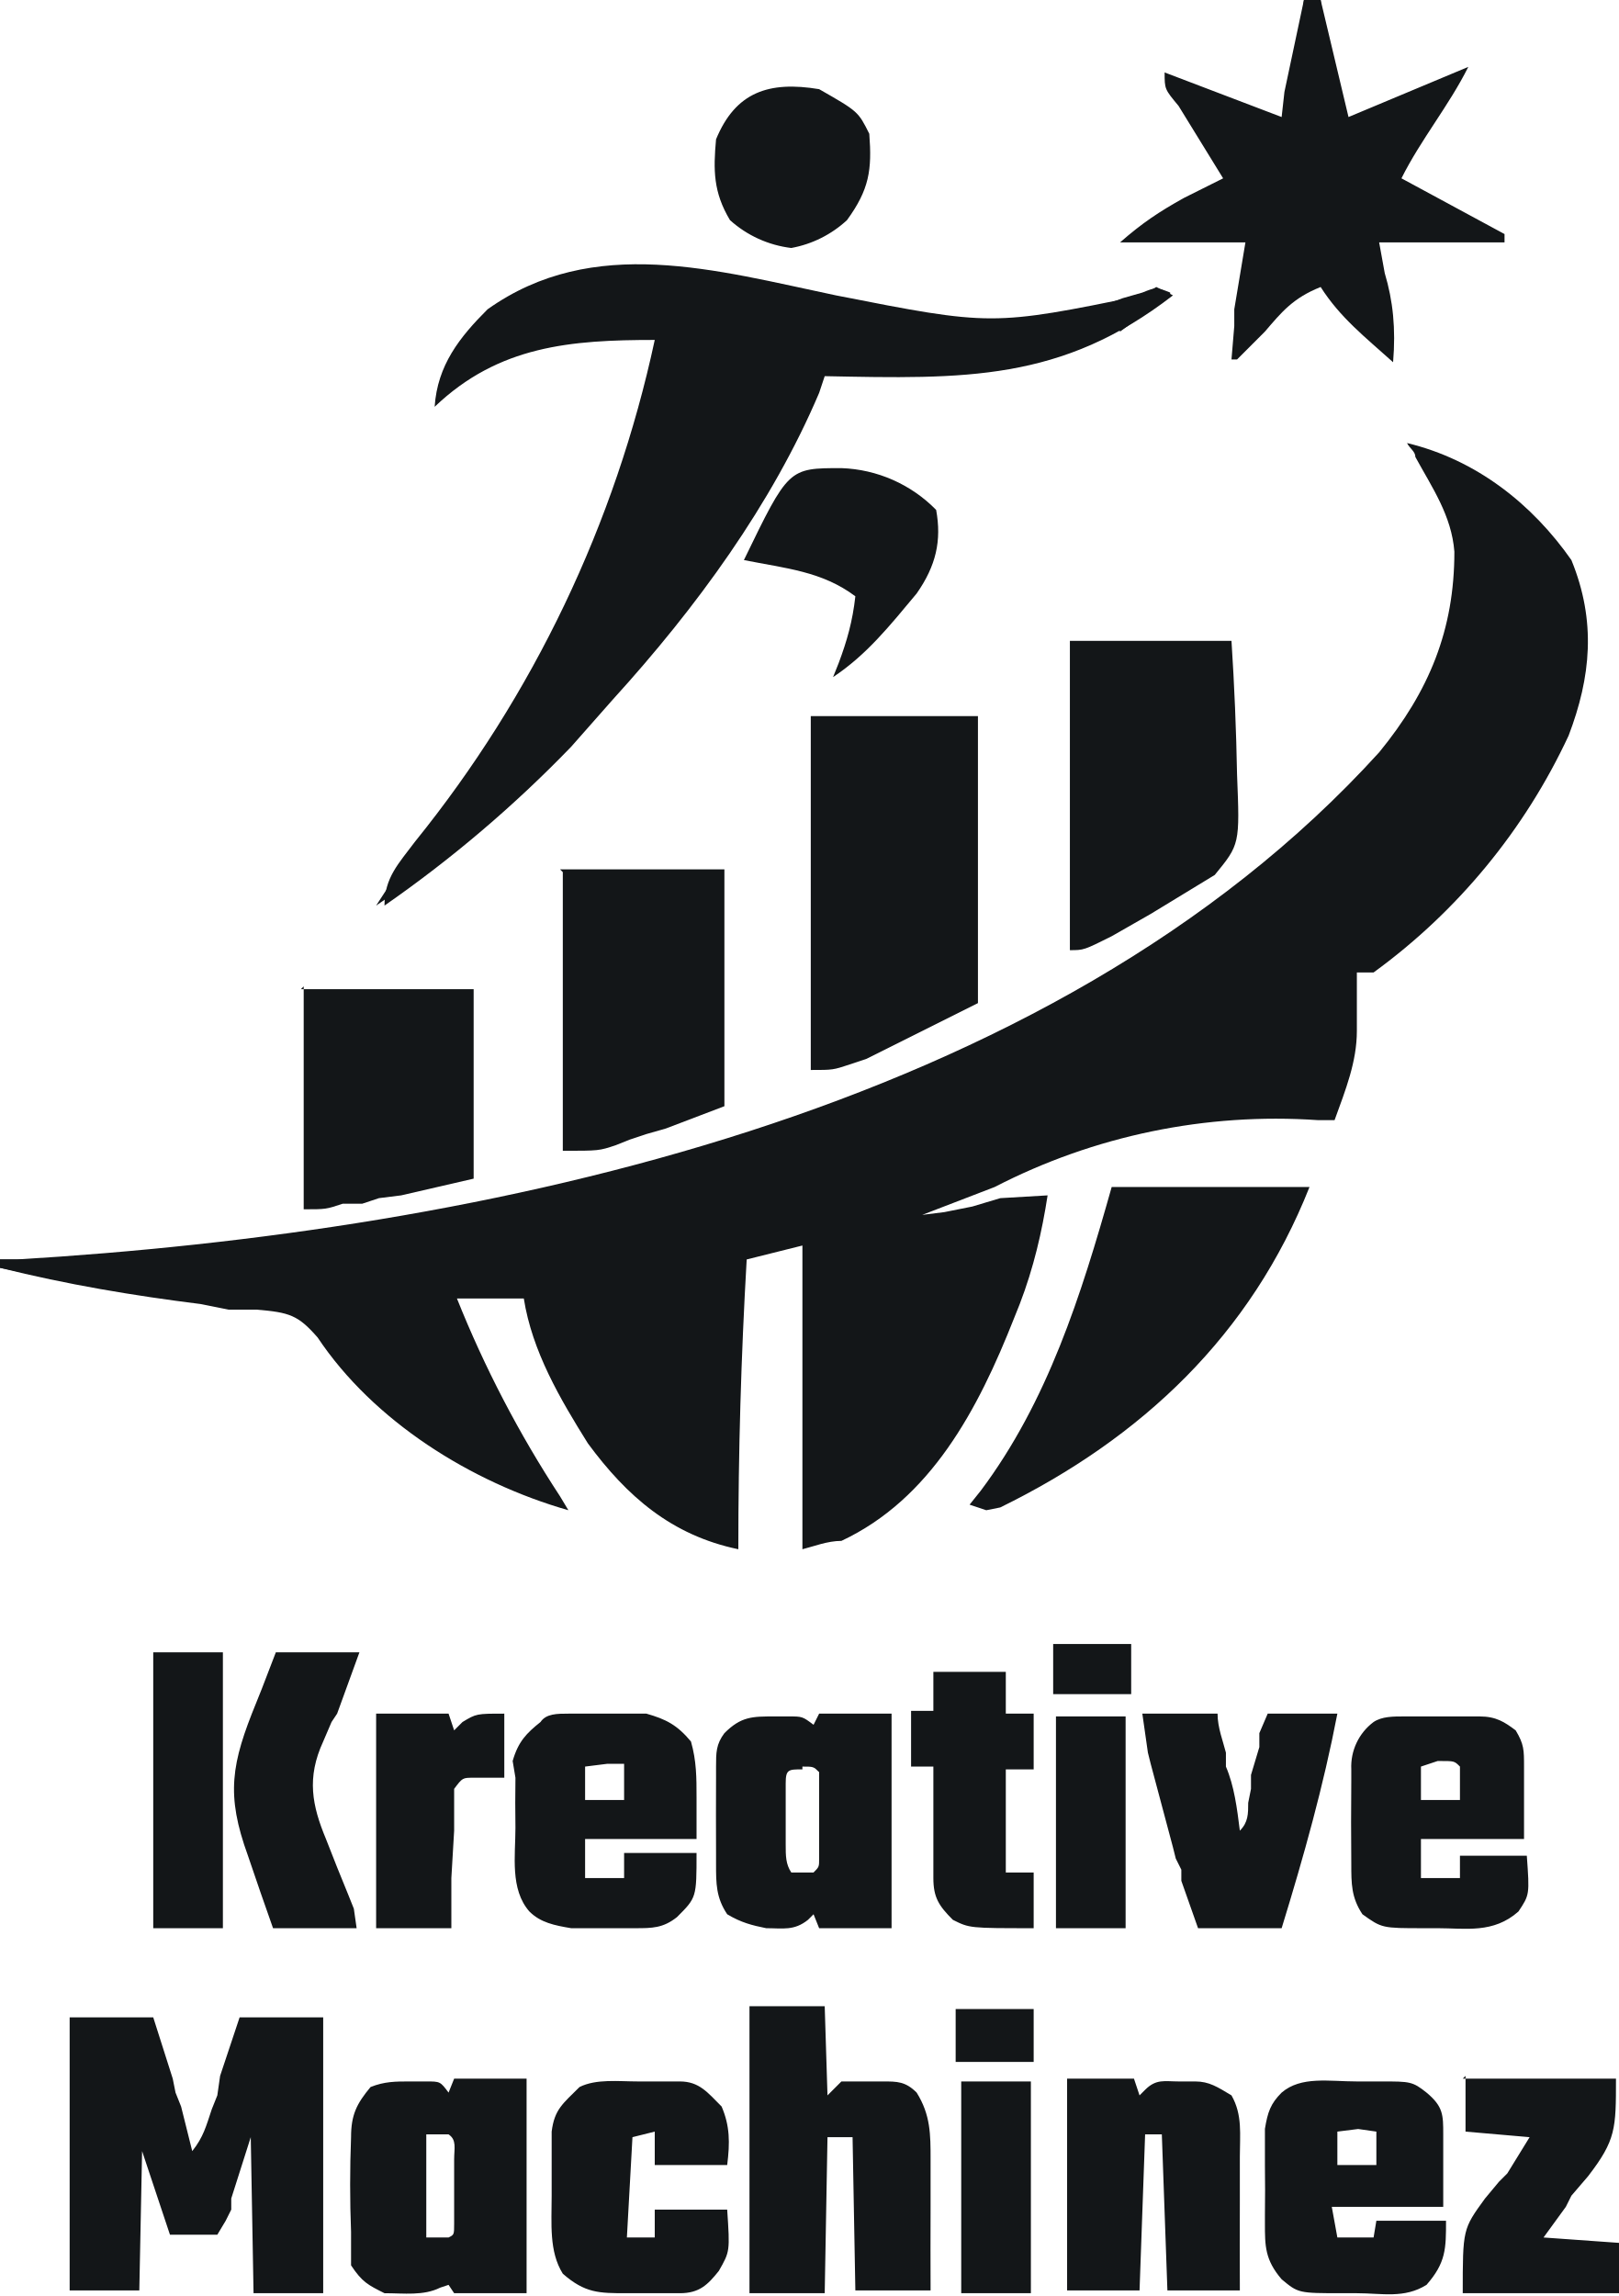
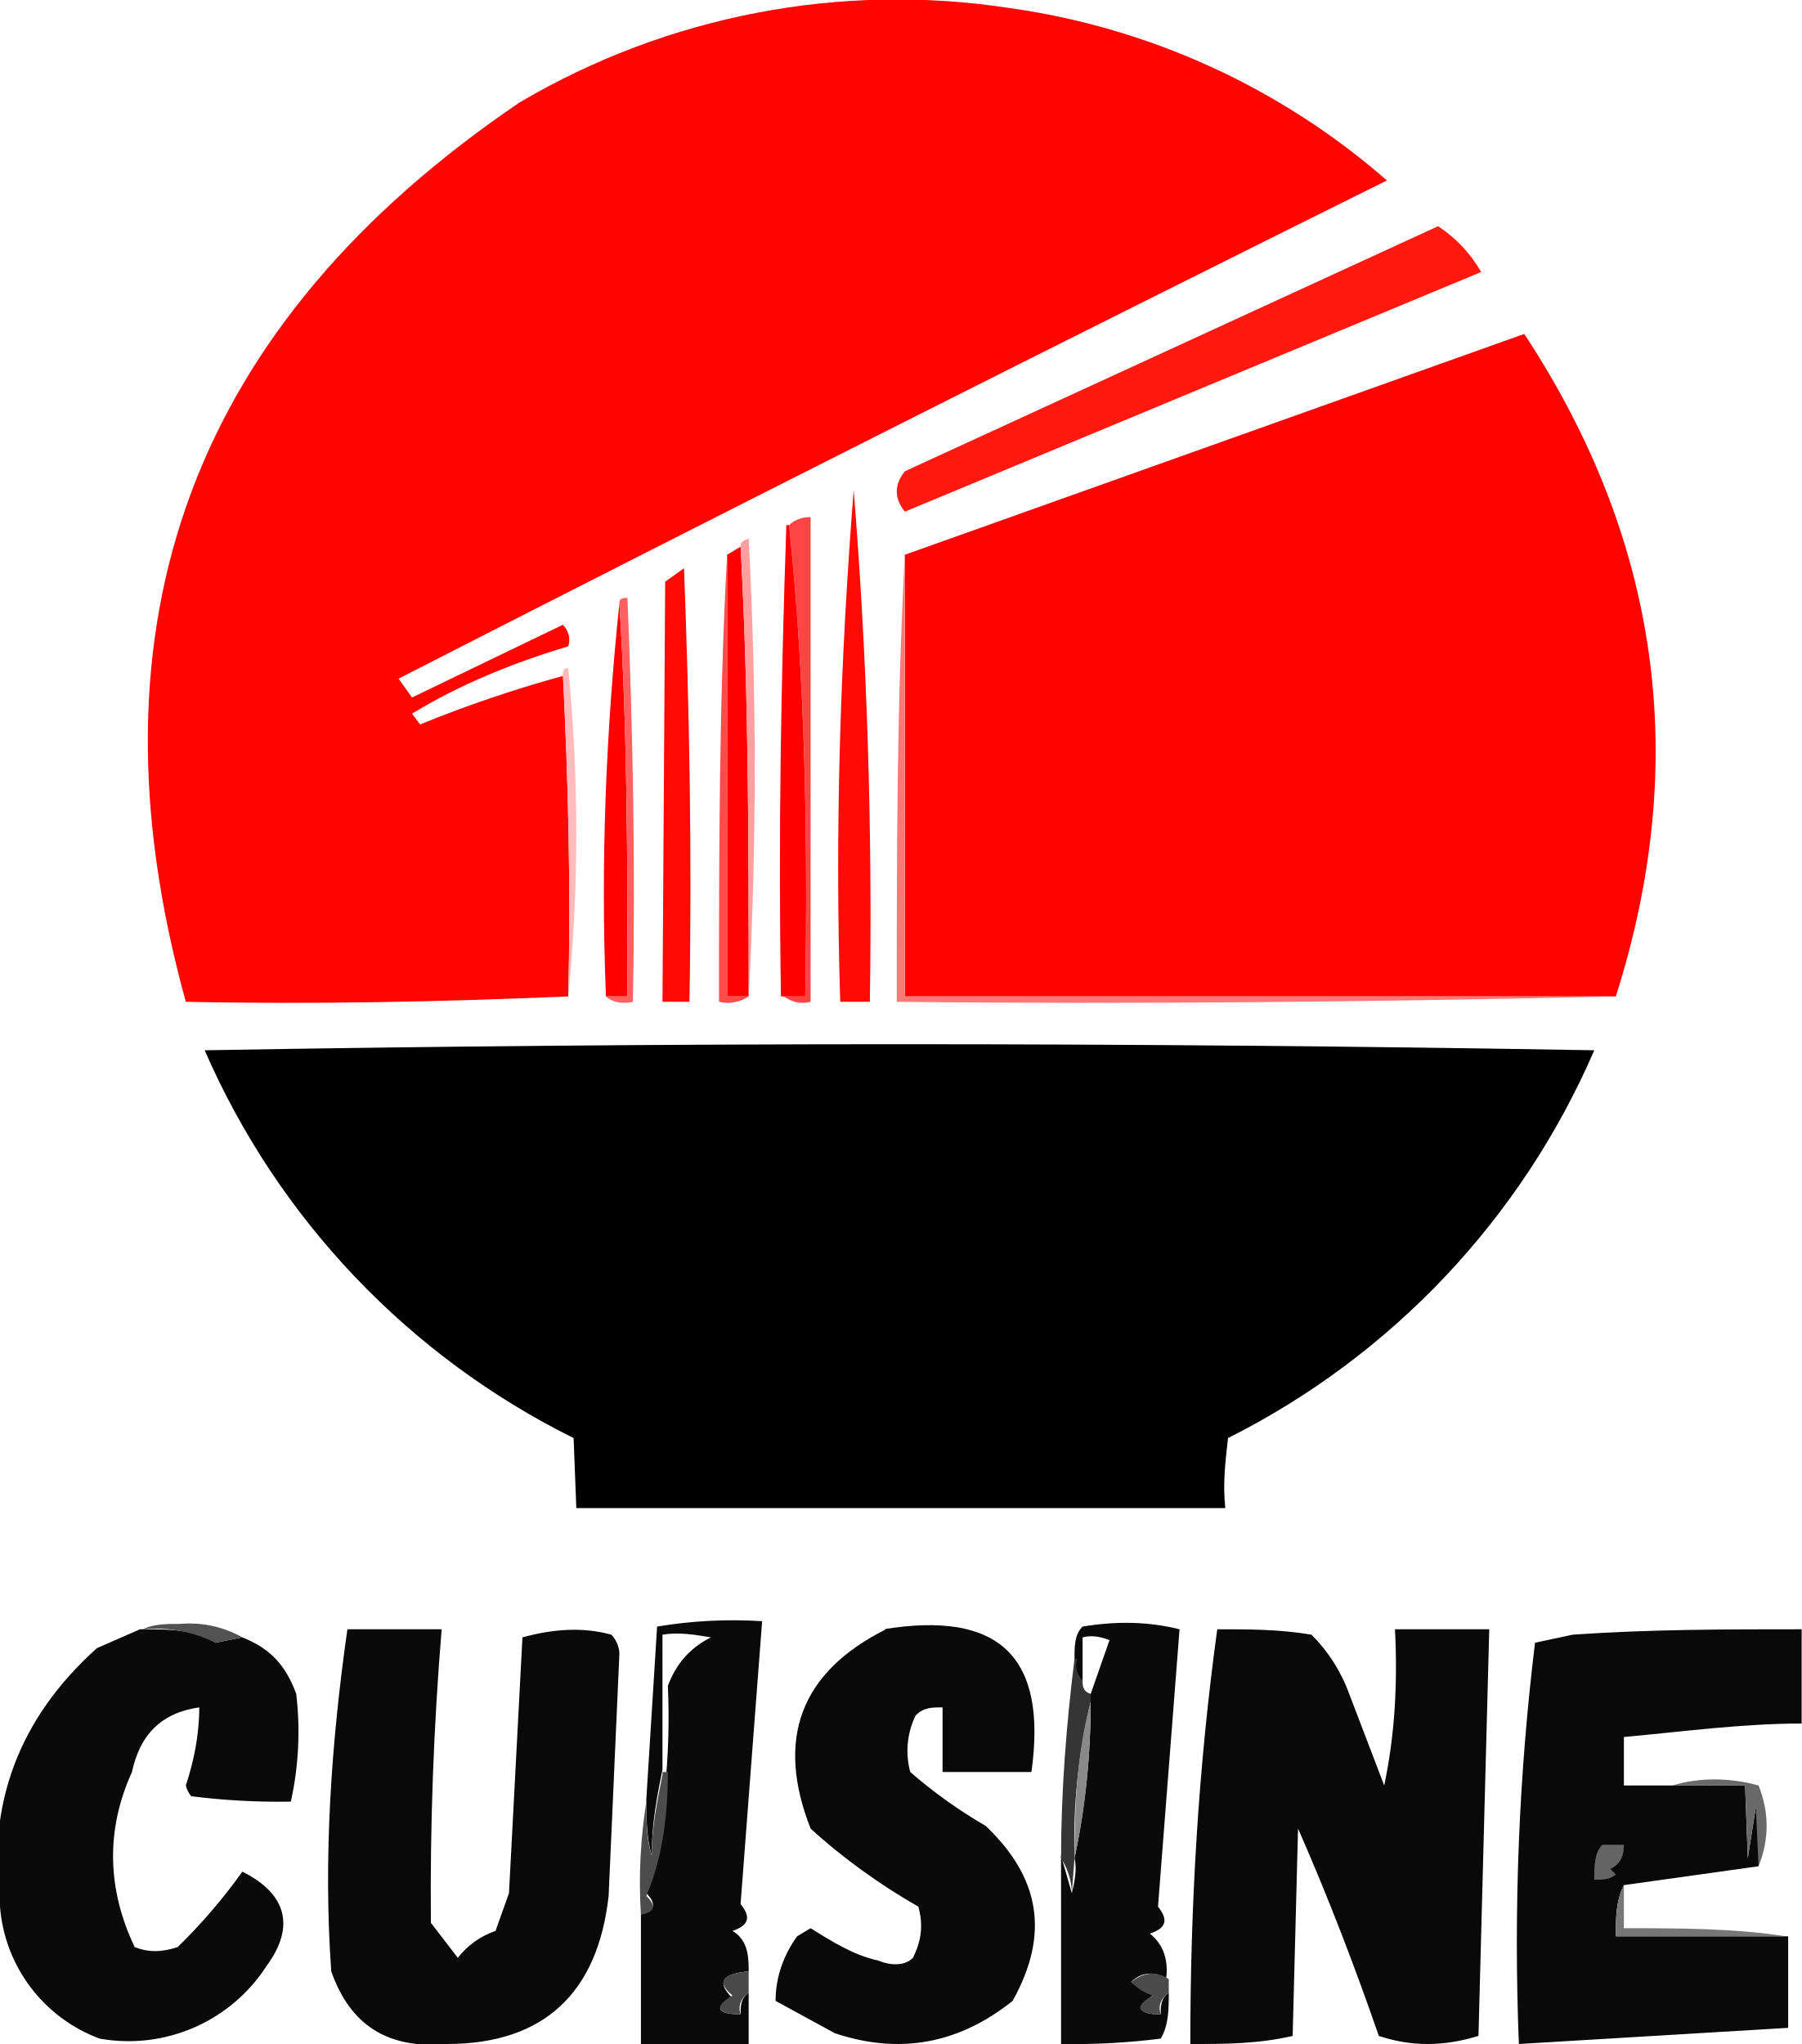
- <svg xmlns="http://www.w3.org/2000/svg" xml:space="preserve" viewBox="0 0 58.1 82.4">
-   <g fill="#131618" style="mix-blend-mode:normal">
-     <path d="M2.5 72.4h3l.7 2.2.1.5.2.5.1.4.3 1.2c.4-.5.5-.9.7-1.5l.2-.5.1-.7.2-.6.5-1.5h3v9.9H9.1L9 76.7l-.7 2.2v.4l-.2.4-.3.5H6.1l-1-3-.1 5H2.5v-9.8zM27 72h2.6l.1 3.2.5-.5h1.5c.5 0 .8 0 1.2.4.5.8.5 1.5.5 2.4v1.7a385 385 0 0 0 0 3h-2.7l-.1-5.5h-.9l-.1 5.6h-2.7V72zm-10.7 2.6-.2.5c-.3-.4-.3-.4-.8-.4h-.6c-.5 0-.9 0-1.4.2-.5.6-.7 1-.7 1.8a44 44 0 0 0 0 3.4v1.2c.4.6.6.7 1.2 1 .7 0 1.4.1 2-.2l.3-.1.2.3h2.6v-7.7zm-1 2h.8c.3.2.2.5.2.9v2.3c0 .4 0 .4-.2.5h-.8zm34.4-1.9h-1c-1 0-2-.2-2.7.4-.4.4-.5.7-.6 1.3v1.3a66.6 66.6 0 0 1 0 1.8v.3c0 .8 0 1.3.6 2 .6.5.6.5 2.2.5h.5c.9 0 1.7.2 2.5-.3.7-.8.7-1.3.7-2.3h-2.5l-.1.6H48l-.2-1.1h4v-2.6c0-.7 0-1-.6-1.5-.5-.4-.6-.4-1.6-.4zm-1 1.7.7.1v1.2H48v-1.2l.8-.1zm-10.4-1.8h2.4l.2.6.2-.2c.4-.4.7-.3 1.2-.3h.6c.5 0 .8.2 1.3.5.4.7.3 1.4.3 2.2V79a450.7 450.7 0 0 0 0 3.2h-2.6l-.2-5.6h-.6l-.2 5.6h-2.6v-7.7zm-15.4.1h1.5c.7 0 1 .4 1.5.9.3.7.3 1.3.2 2.1h-2.6v-1.2l-.8.2-.2 3.6h1v-1h2.6c.1 1.5.1 1.5-.3 2.2-.4.5-.7.8-1.4.8h-1.9c-1 0-1.5 0-2.3-.7-.5-.8-.4-1.8-.4-2.8v-2.3c.1-.8.4-1 1-1.6.6-.3 1.4-.2 2.1-.2zm29.6-.1H58c0 1.8 0 2.2-1 3.5l-.6.7-.2.4-.8 1.1 2.8.2v1.8h-5.7c0-2.3 0-2.3.8-3.4l.5-.6.3-.3.8-1.3-2.3-.2v-2zm-18 .1H37v7.6h-2.5v-7.6zm-.2-2.6h2.8V74h-2.8v-1.8zm-4.9-10.6-.2.4c-.4-.3-.4-.3-.9-.3h-.5c-.8 0-1.2 0-1.8.6-.3.4-.3.7-.3 1.2v.4a318.9 318.9 0 0 0 0 2.7v.4c0 .7 0 1.2.4 1.8.5.3.9.4 1.4.5.6 0 1 .1 1.5-.3l.2-.2.2.5H32v-7.7Zm-.6 1.9c.4 0 .4 0 .6.2v3.1c0 .3 0 .3-.2.5h-.8c-.2-.3-.2-.6-.2-1V64c0-.5.1-.5.6-.5zm-8.4-1.9c-.4 0-.8 0-1 .3-.5.4-.8.7-1 1.4l.1.6a59.4 59.4 0 0 0 0 1.8c0 1-.2 2.2.5 3 .4.4.9.5 1.5.6h2.3c.6 0 1 0 1.5-.4.7-.7.7-.7.7-2.3h-2.6v.9H21V66h4v-1.5c0-.7 0-1.3-.2-2-.5-.6-.9-.8-1.6-1h-2.8zm1.4 1.8h.6v1.3H21v-1.2l.8-.1zm28.6-1.7c-.4 0-.8 0-1.1.2a2 2 0 0 0-.8 1.7v.4a150.3 150.3 0 0 0 0 3c0 .7 0 1.2.4 1.8.7.5.7.5 2.2.5h.5c1 0 2 .2 2.9-.6.4-.6.4-.6.3-2h-2.4v.8H51V66h3.7v-2.6c0-.6 0-.8-.3-1.3-.4-.3-.7-.5-1.3-.5h-2.8zm1.3 1.6c.5 0 .5 0 .7.2v1.2H51v-1.2l.6-.2zM41 61.5h2.7c0 .5.2 1 .3 1.4v.5c.3.7.4 1.5.5 2.3.3-.3.3-.6.3-1l.1-.5v-.5l.3-1v-.5l.3-.7H48c-.5 2.6-1.2 5.1-2 7.7h-3l-.6-1.7v-.4l-.2-.4-.1-.4a756.2 756.2 0 0 1-.8-3l-.1-.4-.2-1.4zM33.5 60h2.6v1.5h1v2h-1v3.7h1v2c-2.3 0-2.3 0-2.9-.3-.5-.5-.7-.8-.7-1.5v-4h-.8v-2h.8V60zm-23.6-.7h3l-.8 2.2-.2.3-.3.7c-.6 1.3-.4 2.3.1 3.5a99.5 99.5 0 0 0 .8 2l.2.5.1.7h-3a185.9 185.9 0 0 1-.9-2.6c-.8-2.2-.6-3.3.3-5.5l.2-.5.5-1.3zm-4.4 0H8v9.9H5.5v-9.9zm8 2.2h2.6l.2.6.3-.3c.5-.3.5-.3 1.5-.3v2.3H17c-.4 0-.4 0-.7.4v1.5a162.5 162.5 0 0 0-.1 1.7v1.8h-2.7v-7.7zm24.5.1h2.4v7.6h-2.5v-7.6zm-.2-2.6h2.8v1.8h-2.8V59zm12.7-43.1c2.5.6 4.5 2.2 5.9 4.2.9 2.2.7 4.2-.1 6.3a22 22 0 0 1-7 8.5h-.6V37c0 1.1-.4 2.1-.8 3.2h-.6a22 22 0 0 0-11.6 2.4l-2.6 1 .8-.1 1-.2 1-.3 1.7-.1c-.2 1.3-.5 2.6-1 3.9l-.2.5c-1.3 3.3-3 6.5-6.2 8-.5 0-1 .2-1.4.3V44.7l-2 .5a178 178 0 0 0-.3 10.4c-2.4-.5-4-1.9-5.4-3.8-1-1.6-2-3.3-2.3-5.2h-2.4a40 40 0 0 0 3.7 7.1l.3.5c-3.5-1-7-3.2-9-6.2-.7-.8-1-.9-2.2-1h-1l-1-.2c-2.4-.3-4.8-.7-7.2-1.3v-.3h.6c16.7-1 37.1-5.2 48.9-18.2 1.8-2.2 2.7-4.4 2.7-7.2-.1-1.3-.8-2.3-1.4-3.4 0-.2-.2-.3-.3-.5zM30 10.6c5.6 1.1 5.6 1.1 11 0l.5-.3.6.3c-4 3.1-7.5 3-12.5 2.9l-.2.6c-1.7 4-4.4 7.7-7.4 11l-1.5 1.7a45 45 0 0 1-6.7 5.7c0-1 .5-1.5 1.1-2.3a43 43 0 0 0 8.6-18c-3 0-5.6.2-7.9 2.4.1-1.5.9-2.5 1.9-3.5 3.8-2.7 8.2-1.4 12.5-.5z" />
-     <path d="M29.1 25.7h6V36l-4 2-.6.2c-.6.2-.6.2-1.4.2V25.7zM46.8 0h.6l1 4.2 4.3-1.8C52 3.8 51 5 50.3 6.4l3.7 2v.3h-4.5l.2 1.1c.3 1 .4 2 .3 3.2-1-.9-1.9-1.6-2.6-2.7-1 .4-1.4.9-2 1.6l-1 1h-.2l.1-1.2v-.6l.4-2.4h-4.5c.8-.7 1.4-1.1 2.3-1.6l.8-.4.6-.3-1.6-2.6c-.5-.6-.5-.6-.5-1.2L46 4.2l.1-.9.7-3.3zm-8.4 23h5.8a103.1 103.1 0 0 1 .2 4.8c.1 2.5.1 2.5-.8 3.6l-2.3 1.4-1.4.8c-1 .5-1 .5-1.5.5v-11zM40 42.6h7c-2.1 5.3-6 9-11.1 11.5l-.5.1-.6-.2.4-.5c2.4-3.2 3.6-7 4.7-10.9zM20.1 31.2H26v8.5l-2.1.8-.7.2-.6.2-.5.2c-.6.2-.6.2-1.9.2v-10zm-9.3 4.3H17v6.8l-2.6.6-.8.1-.6.2h-.7c-.6.2-.6.2-1.4.2v-8zM29.4 3.2c1.4.8 1.4.8 1.8 1.6.1 1.3 0 2-.8 3.1a4 4 0 0 1-2 1 4 4 0 0 1-2.2-1c-.6-1-.6-1.8-.5-2.9.7-1.7 1.9-2.1 3.7-1.8zm.8 13.6a5 5 0 0 1 3.4 1.5c.2 1.1 0 2-.7 3-1 1.2-1.8 2.2-3 3l.2-.5c.3-.8.5-1.5.6-2.4-1.2-.9-2.5-1-4-1.3 1.6-3.3 1.6-3.3 3.5-3.3z" />
-     <path d="m42 10.6-1.8 1.3-.2-.5-.8-.3 1.1-.4.7-.2c.5-.2.5-.2 1 0zM0 45.2h2.6l-.2.8-2.4-.5v-.3zm14.8-14.8.3 1-1.6 1.1 1.3-2zM46.8 0h.6l.2 1.9-1-.3.2-1.6z" />
+ <svg xmlns="http://www.w3.org/2000/svg" xml:space="preserve" viewBox="0 0 66.9 75.9">
+   <g fill-rule="evenodd" clip-rule="evenodd" image-rendering="optimizeQuality" shape-rendering="geometricPrecision" text-rendering="geometricPrecision">
+     <path fill="#ff0602" d="M20.9 25c.2 4 .3 8 .2 12-4.7.2-9.4.3-14.2.2C3 23.1 7.2 12 19.3 3.8A27.6 27.6 0 0 1 37.5.3a27 27 0 0 1 14 6.4 3576 3576 0 0 0-36.7 18.5l.5.7 5.6-2.7c.2.2.3.5.2.8-2 .6-4 1.4-5.8 2.5l.3.4a47 47 0 0 1 5.3-1.8z" />
+     <path fill="#ff1910" d="M53.4 8.4a5 5 0 0 1 1.6 1.7L33.6 19c-.4-.5-.4-1 0-1.5l19.8-9.1z" />
+     <path fill="#ff0201" d="M60 37H33.6V20.6l23-8.2c5 7.6 6.2 15.8 3.4 24.6z" />
+     <path fill="#ff0a04" d="M31.7 18.2c.5 6.2.7 12.6.6 19h-1.1c-.2-6.4 0-12.7.5-19z" />
+     <path fill="#ff4544" d="M29.3 19.5c.2-.2.5-.3.8-.3v18c-.4.1-.7 0-1-.2h.8c.1-6 0-11.8-.6-17.5z" />
+     <path fill="#fe0000" d="M29.3 19.5c.6 5.7.7 11.6.6 17.5H29c-.1-5.9 0-11.7.2-17.5z" />
+     <path fill="red" d="M27.5 20.3c.3 5.5.3 11 .3 16.7H27V20.6l.5-.3z" />
+     <path fill="#ff9f9f" d="M27.5 20.3c0-.1 0-.2.3-.3.3 5.7.3 11.4 0 17 0-5.6 0-11.2-.3-16.7z" />
+     <path fill="#ff4c4b" d="M27 20.6V37h.8c-.3.2-.7.3-1.1.2 0-5.6 0-11.1.3-16.6z" />
+     <path fill="#ff0904" d="M25.4 21.1c.2 5.3.3 10.7.2 16.1h-1l.1-15.6.7-.5z" />
+     <path fill="#ff0100" d="M23 22.4c.3 4.8.3 9.7.3 14.6h-.8c-.2-5 0-9.8.5-14.6z" />
+     <path fill="#ff6060" d="M23 22.4c0-.1 0-.2.3-.2.2 5 .3 10 .2 15-.4.1-.8 0-1-.2h.8c0-5 0-9.8-.3-14.6z" />
+     <path fill="#fbb" d="M20.9 25s0-.2.2-.2c.4 4.1.4 8.2 0 12.2.1-4 0-8-.2-12z" />
+     <path fill="#ff7776" d="M33.6 20.6V37H60c-8.8.2-17.7.3-26.7.2 0-5.6 0-11.1.3-16.6z" />
+     <path d="M7.6 39c17.2-.3 34.4-.3 51.6 0a29 29 0 0 1-13.6 14.4c-.1.9-.2 1.7-.1 2.6H21.4l-.1-2.6A29 29 0 0 1 7.6 39z" />
+     <path fill="#0a0a0a" d="M27.8 73.2c-1 .1-1.2.4-.6 1-.7.3-.6.6.3.6 0-.3 0-.6.3-.8v2h-4v-5c.5 0 .6-.3.2-.7a26.2 26.2 0 0 0 .8-7.7c.3-.8.8-1.4 1.6-1.8-.6-.1-1.2-.2-1.8-.1v5c-.2 1-.4 2-.4 3.2-.2-.7-.2-1.4-.2-2.1l.4-6.4a17 17 0 0 1 3.9-.2l-.8 10.5c.4.5.3.8-.3 1 .5.3.6.8.6 1.4zm15.6.3c-.5-.3-1-.3-1.4.1l.8.5c-.6.4-.6.7.3.7 0-.3 0-.6.3-.8 0 .6 0 1.2-.3 1.7a26 26 0 0 1-3.7.2v-7l.4 1.4c.1-.4.2-.9.1-1.3.4-1.9.6-3.8.6-5.8v-.3l.7-2c-.3-.1-.6-.2-1-.1v1.6c-.3-.2-.3-.5-.3-.8 0-.5 0-.9.3-1.2 1.2-.2 2.4-.2 3.6.1L43 70.8c.4.5.3.8-.3 1 .5.4.7 1 .6 1.7zm-38.1-13c1 0 1.9 0 2.7.5l1-.2c1 .4 1.6 1 2 2.1a12 12 0 0 1-.2 4 26 26 0 0 1-3.7-.2 1 1 0 0 1-.2-.4c.3-.9.5-1.9.5-2.9-1.4.2-2.2 1-2.5 2.4-1 2.2-.9 4.4.1 6.5.5.2 1 .2 1.6 0A21 21 0 0 0 9 69.5c1.6.8 2 2 .9 3.5a6.1 6.1 0 0 1-6.2 2.7A5.7 5.7 0 0 1 0 70.8c-.5-3.8.7-7 3.6-9.6l1.6-.7z" />
+     <path fill="#525252" d="M5.3 60.5c.4-.2.9-.2 1.4-.2a4 4 0 0 1 2.3.5L8 61a5 5 0 0 0-2.7-.5z" />
+     <path fill="#090909" d="M32.8 60.5c4.3-.7 6.1 1 5.5 5.3H35v-2.4c-.4 0-.7 0-1 .3a3 3 0 0 0-.2 2.1 18 18 0 0 0 2.8 2c2 1.9 2.4 4 1 6.5-2 1.6-4.2 2-6.6 1.2l-2.2-1.2c0-.9.3-1.7.8-2.4l.5-.3c.8.5 1.6 1 2.5 1.2.5.2 1 .2 1.3-.1.3-.6.4-1.2.2-1.9-1.4-.8-2.8-1.8-4-2.9-1.3-3.3-.4-5.8 2.8-7.4zm12.4 0c1.2 0 2.3 0 3.5.2a6 6 0 0 1 1.4 2.2l1.3 3.4c.4-1.9.5-3.8.4-5.8h3.5l-.4 15.1c-1.3.4-2.5.4-3.7 0-.9-2.6-1.9-5.2-3-7.7l-.2 7.7c-1.3.3-2.5.3-3.8.3 0-5.2.3-10.3 1-15.4zm16.9 5.8h2.7l.1 2.7.3-1.9c.1.7.2 1.4.1 2.2l-5 .7c-.3.6-.3 1.2-.3 1.9h6.4v3.4l-10 .6c-.2-5 0-10 .6-14.9l1.4-.3c2.9-.2 5.7-.2 8.5-.2V64c-2.2 0-4.4.3-6.6.5v1.8h1.8zM13 60.5h3.4a119 119 0 0 0-.4 10.9l1 1.3a3 3 0 0 1 1.4-1l.5-1.4.5-9.5c1.1-.3 2.2-.4 3.3-.1.2.2.3.5.3.7l-.4 9c-.4 3.6-2.4 5.5-6 5.5-2.2.2-3.6-.7-4.3-2.7-.3-4.2 0-8.5.6-12.7z" />
+     <path fill="#353535" d="M40 61.6c-.1.3 0 .6.2.8 0 .2 0 .4.3.5v.3a22 22 0 0 0-.6 5.8l-.1 1.3c0-.5-.2-1-.4-1.3 0-2.5.2-5 .5-7.4z" />
+     <path fill="#898989" d="M40.5 63.2c0 2-.2 4-.6 5.8 0-2 .1-4 .6-5.8z" />
+     <path fill="#696969" d="M62.1 66.3c1-.3 2.1-.3 3.2 0 .4 1 .4 2 0 3l-.1-2.2-.3 1.9-.1-2.7H62z" />
+     <path fill="#646464" d="M59.5 68.5h.8c0 .4-.1.7-.5.9l.2.2c-.2.2-.5.2-.8.2 0-.5 0-1 .3-1.3z" />
+     <path fill="#4c4c4c" d="M24.6 65.8h.2c0 1.6-.2 3.2-.8 4.6.4.4.3.6-.2.7-.1-1.5 0-2.9.2-4.2 0 .7 0 1.4.2 2 0-1 .2-2 .4-3z" />
+     <path fill="#777" d="M60.3 70v1.6c2 0 4.1 0 6 .3H60c0-.7 0-1.3.3-1.9z" />
+     <path fill="#494949" d="M27.8 73.2v.8c-.3.2-.4.5-.3.8-.9 0-1-.3-.3-.7-.6-.5-.4-.8.6-.9z" />
+     <path fill="#4b4b4b" d="M43.4 73.5v.5c-.3.2-.4.5-.3.8-.9 0-1-.3-.3-.7a2 2 0 0 1-.8-.5c.5-.4 1-.4 1.4-.1z" />
  </g>
</svg>
